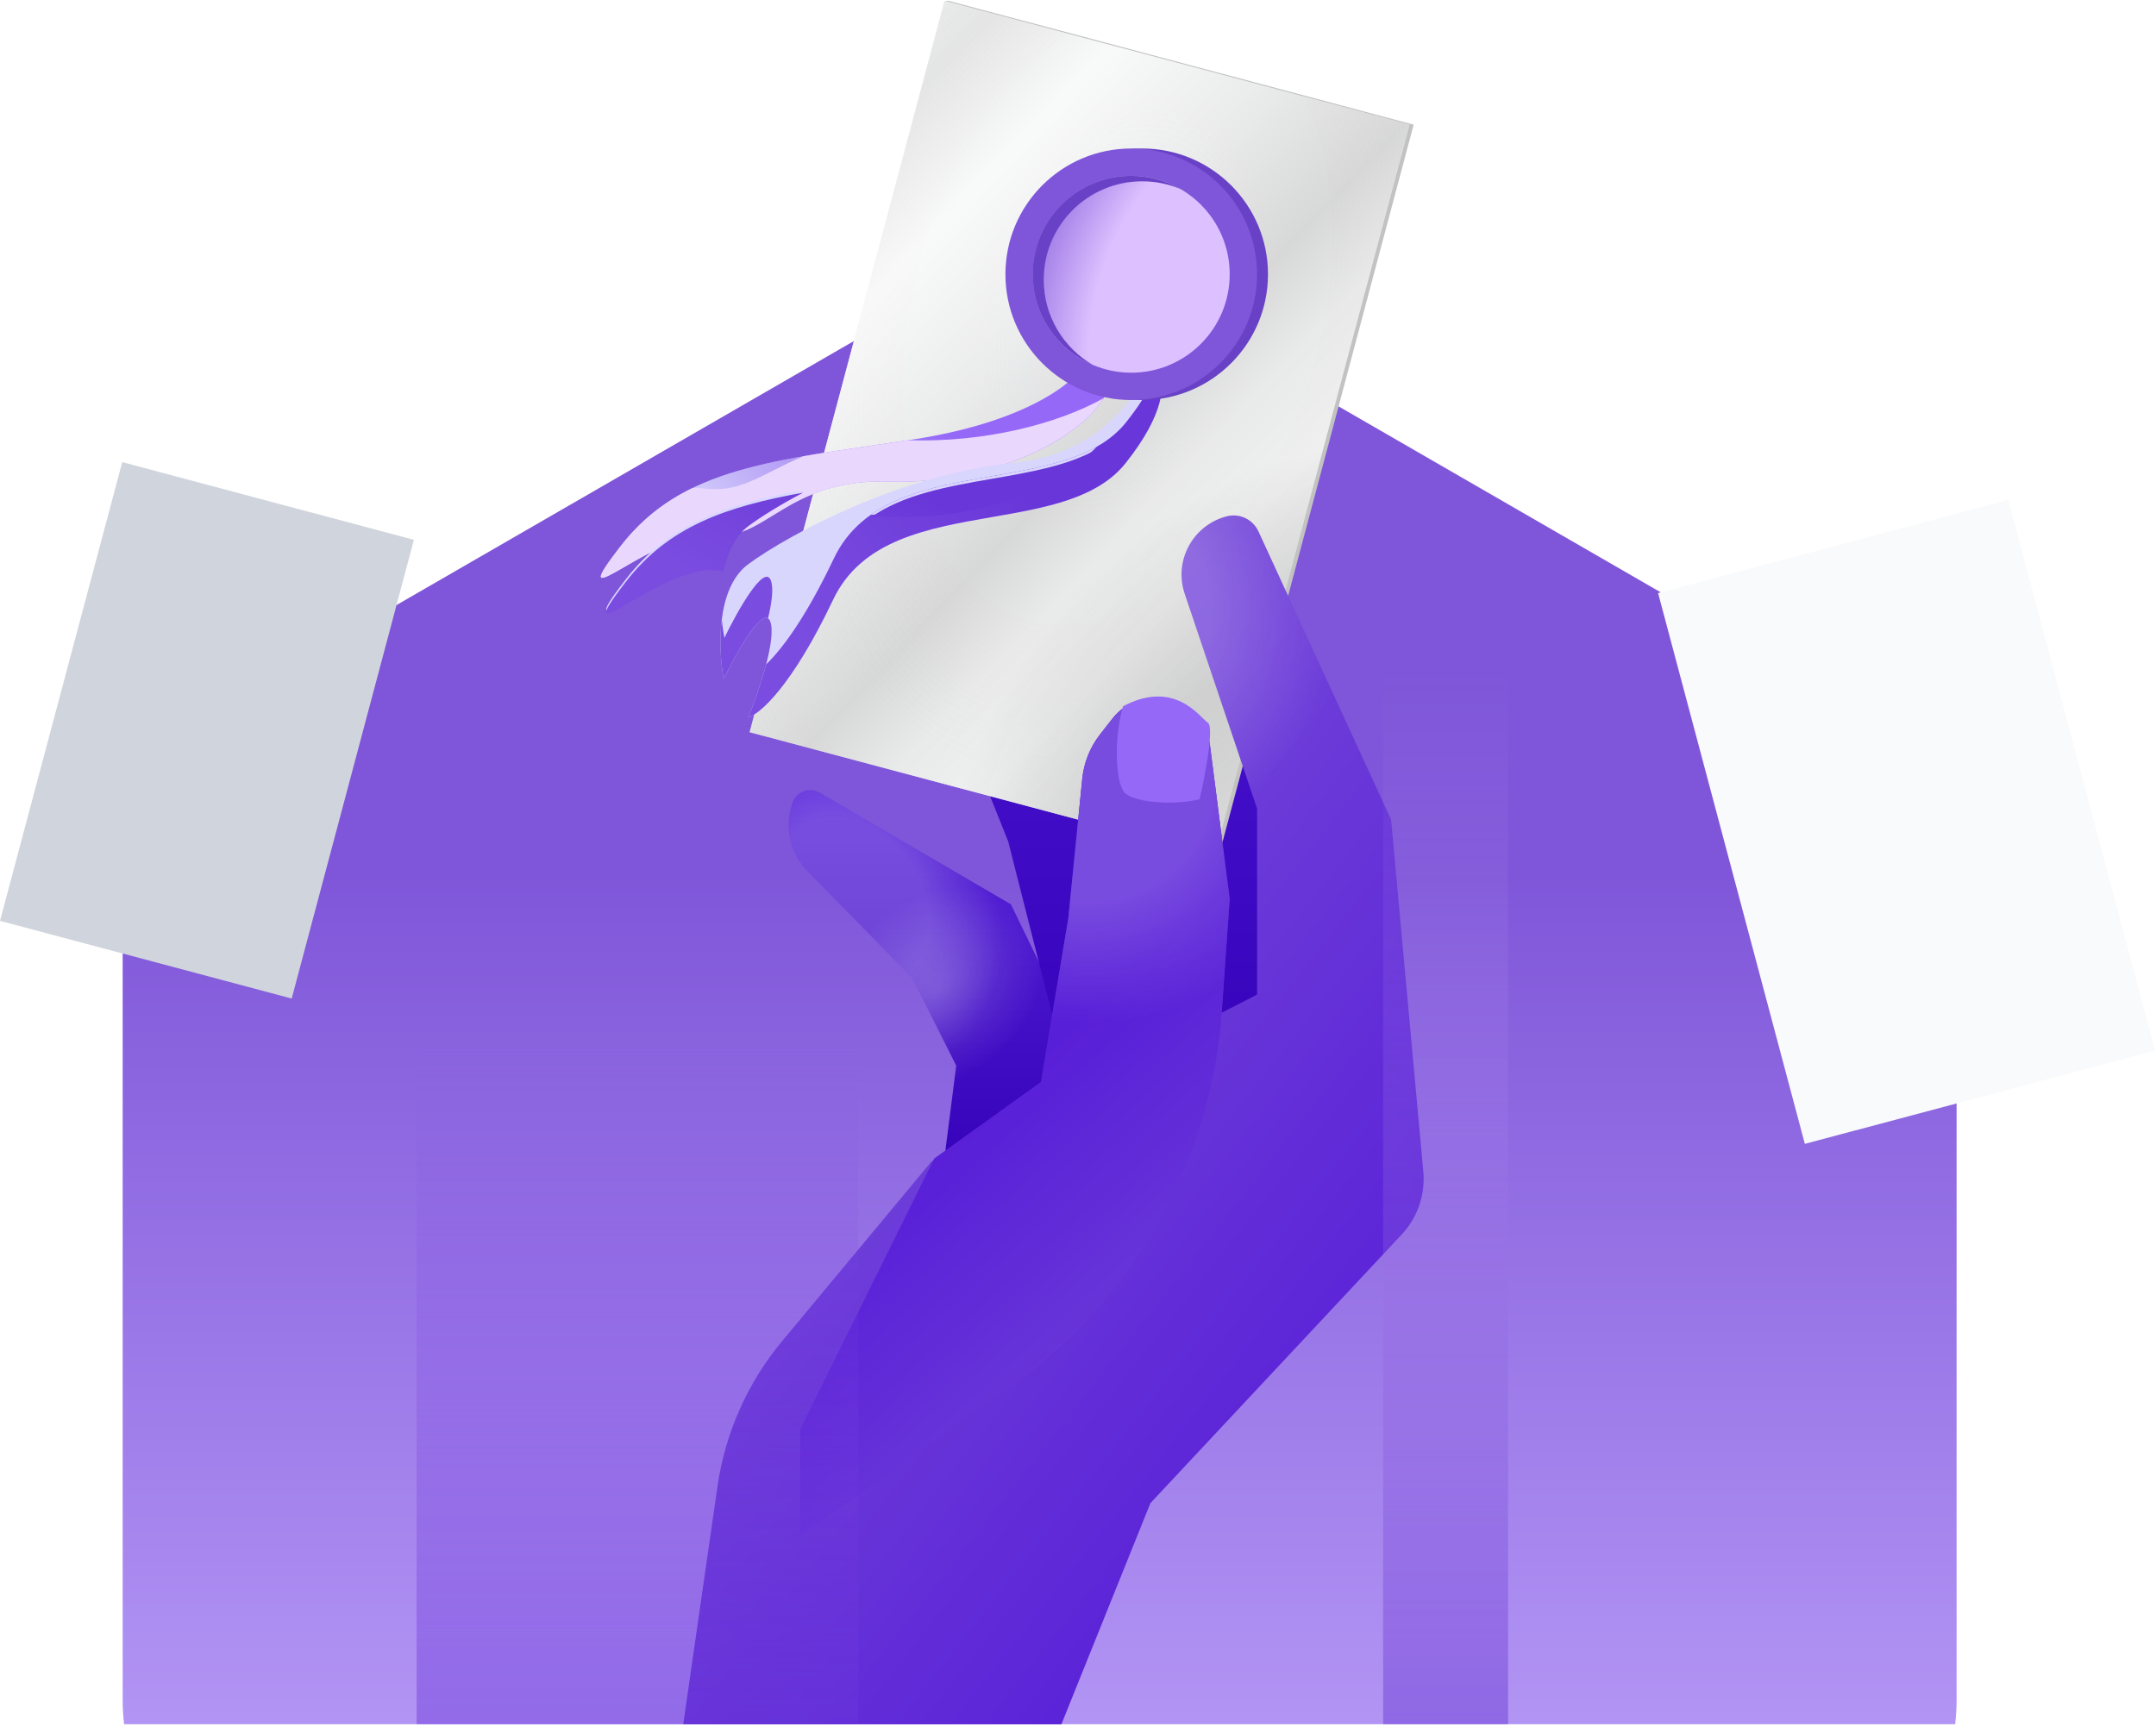
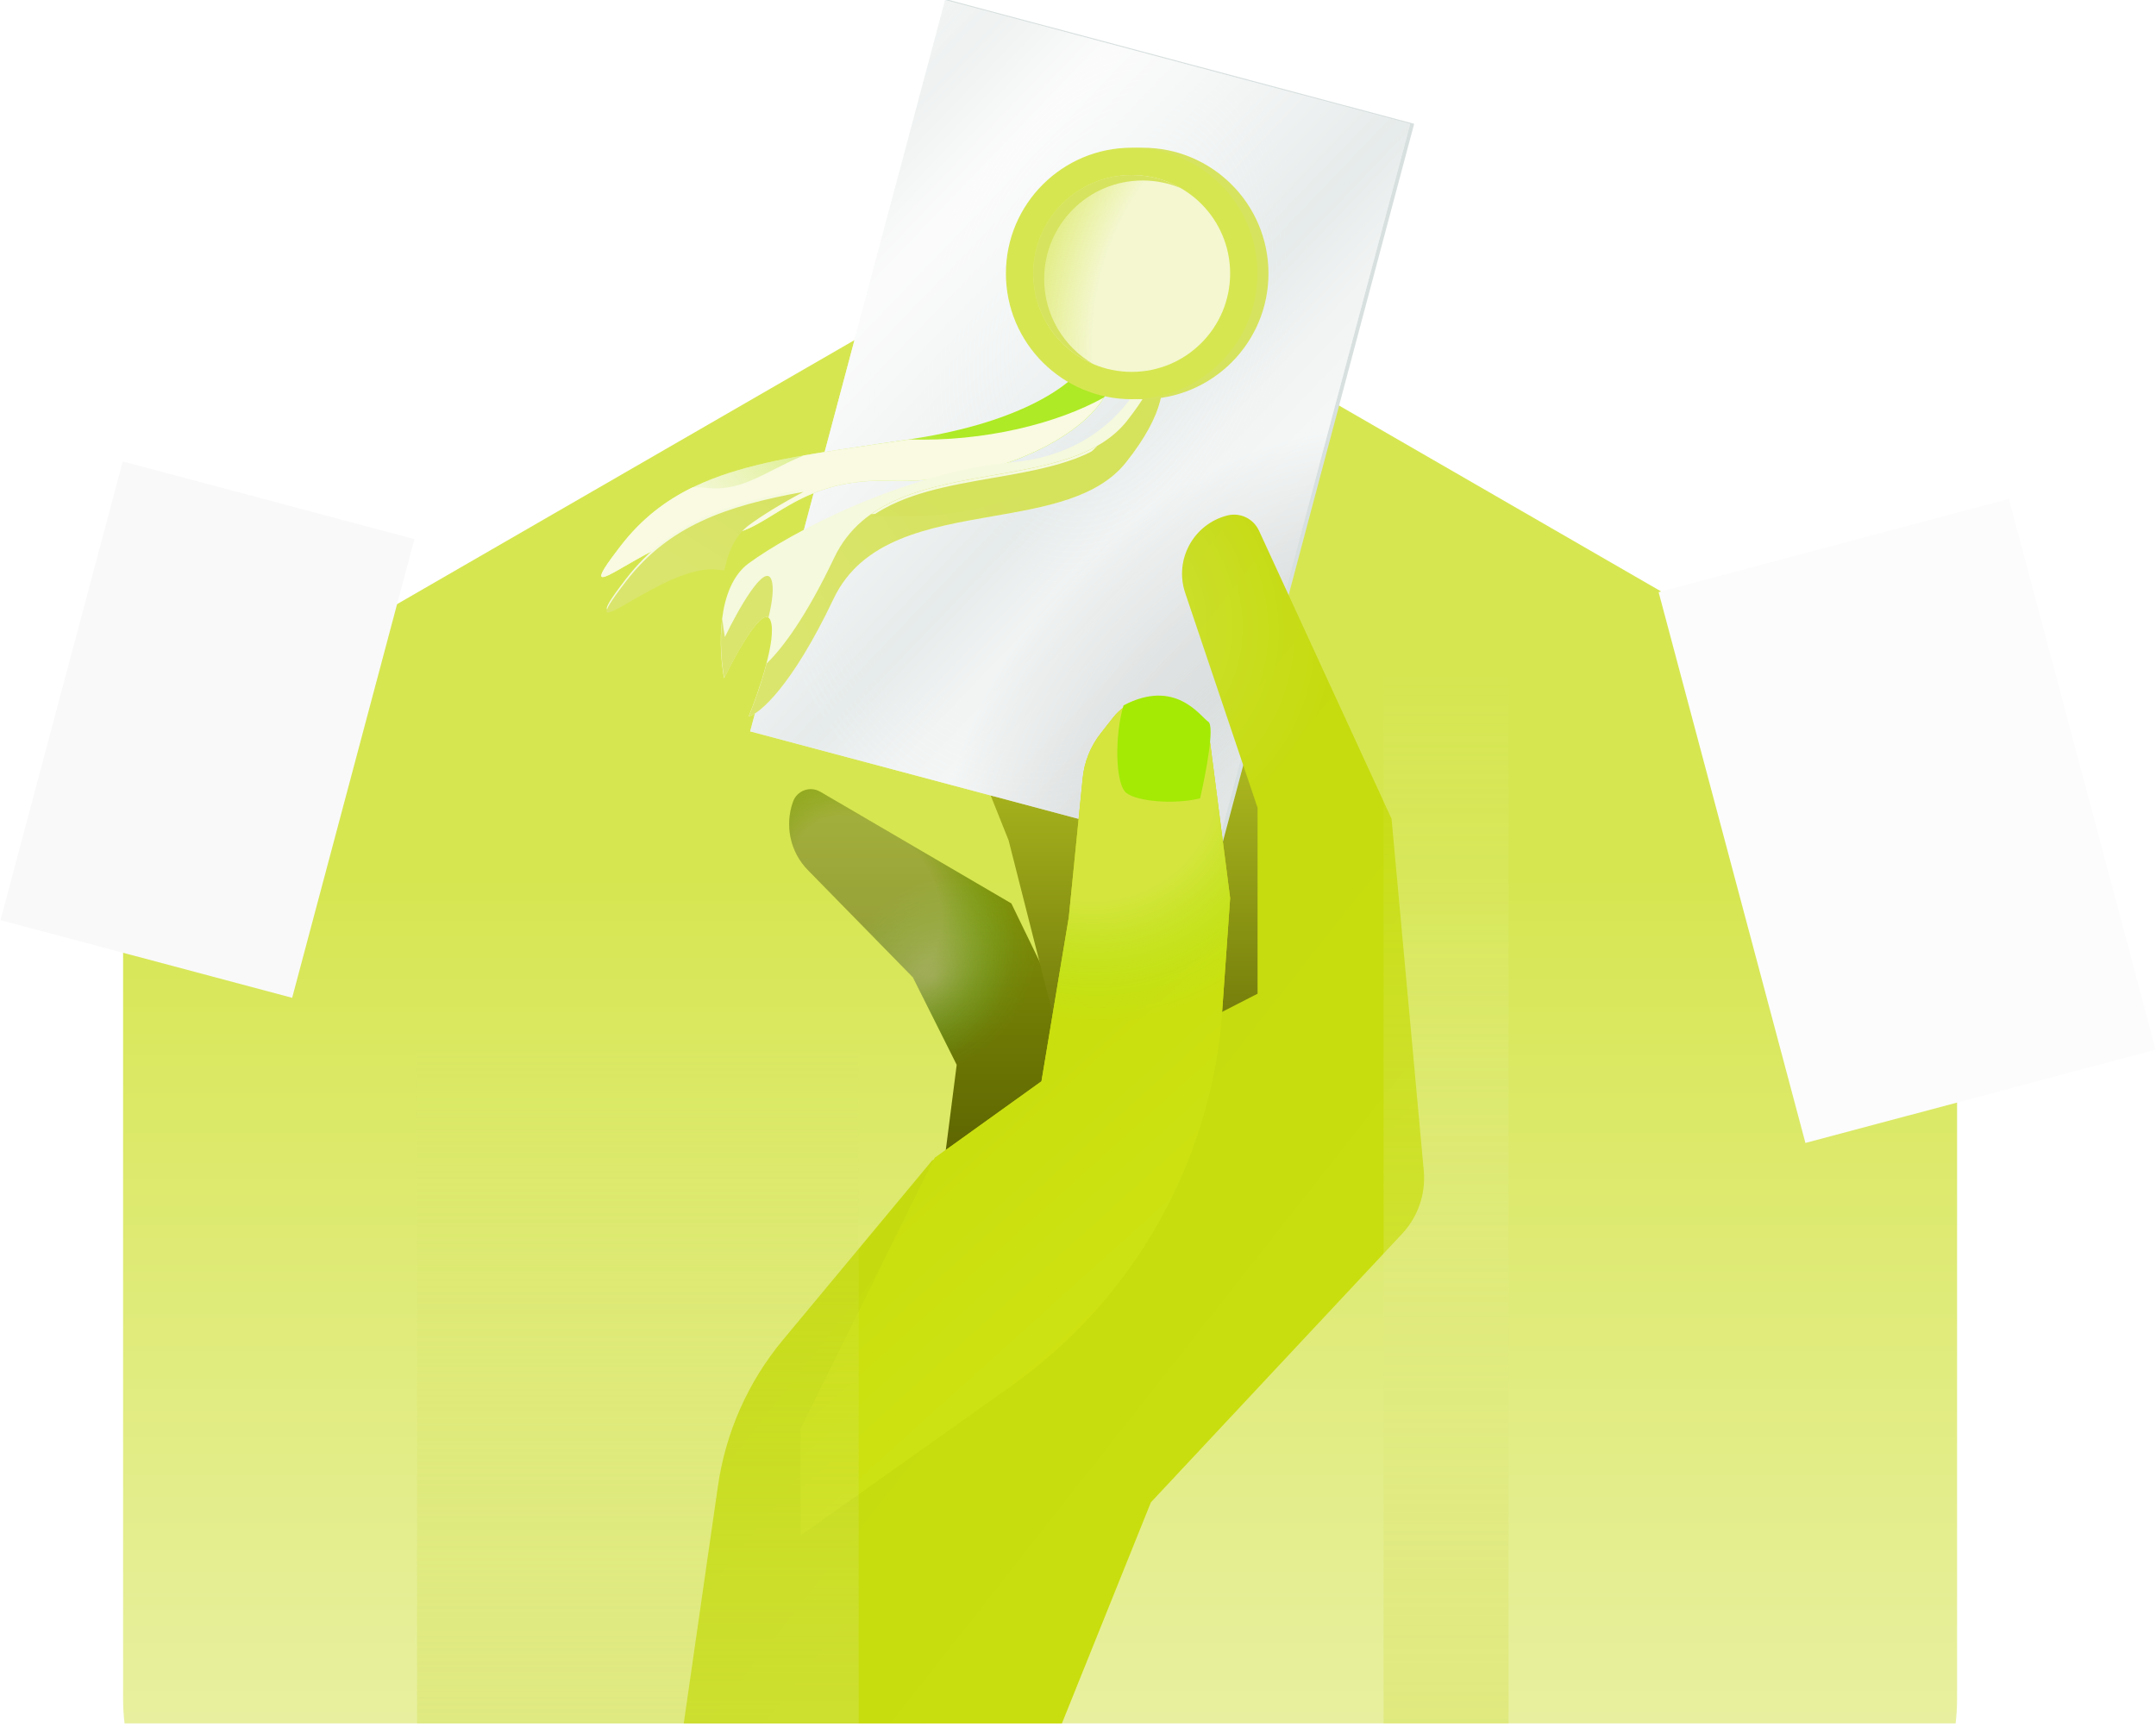
- <svg xmlns="http://www.w3.org/2000/svg" width="265" height="213" viewBox="0 0 265 213" fill="none">
-   <path fill-rule="evenodd" clip-rule="evenodd" d="M140.784 36.253C132.74 31.609 122.828 31.609 114.784 36.253L28.077 86.314C20.032 90.958 15.077 99.541 15.077 108.83V208.951C15.077 209.97 15.136 210.98 15.253 211.978H240.315C240.431 210.98 240.491 209.97 240.491 208.951V108.83C240.491 99.541 235.535 90.958 227.491 86.314L140.784 36.253Z" fill="url(#paint0_linear_4626_150245)" />
-   <path d="M117.532 131.015L115.515 146.814L135.011 133.368L124.255 111.182L100.764 97.454C99.518 96.726 97.917 97.304 97.424 98.66C96.36 101.588 97.07 104.867 99.25 107.092L112.153 120.258L117.532 131.015Z" fill="url(#paint1_linear_4626_150245)" />
-   <path d="M117.532 131.015L115.515 146.814L135.011 133.368L124.255 111.182L100.764 97.454C99.518 96.726 97.917 97.304 97.424 98.66C96.36 101.588 97.07 104.867 99.25 107.092L112.153 120.258L117.532 131.015Z" fill="url(#paint2_radial_4626_150245)" fill-opacity="0.2" />
-   <path d="M117.532 131.015L115.515 146.814L135.011 133.368L124.255 111.182L100.764 97.454C99.518 96.726 97.917 97.304 97.424 98.66C96.36 101.588 97.07 104.867 99.25 107.092L112.153 120.258L117.532 131.015Z" fill="url(#paint3_radial_4626_150245)" fill-opacity="0.2" />
-   <path d="M123.921 103.451L129.636 125.972L138.039 141.099L165.267 120.594L149.132 74.542L113.165 76.559L123.921 103.451Z" fill="url(#paint4_linear_4626_150245)" />
-   <path d="M116.601 0.102L173.757 15.327L149.807 105.239L92.651 90.014L116.189 0.104L116.601 0.102Z" fill="#C2C2C2" />
-   <rect x="116.091" y="0.104" width="59.149" height="93.047" transform="rotate(14.9158 116.091 0.104492)" fill="#F9FAFB" />
-   <rect x="116.091" y="0.104" width="59.149" height="93.047" transform="rotate(14.9158 116.091 0.104492)" fill="url(#paint5_radial_4626_150245)" fill-opacity="0.5" />
-   <rect x="116.091" y="0.104" width="59.149" height="93.047" transform="rotate(14.9158 116.091 0.104492)" fill="url(#paint6_radial_4626_150245)" fill-opacity="0.5" />
-   <rect x="116.091" y="0.104" width="59.149" height="93.047" transform="rotate(14.9158 116.091 0.104492)" fill="url(#paint7_linear_4626_150245)" fill-opacity="0.5" />
-   <rect width="44.548" height="70.078" transform="matrix(-0.966305 0.257399 0.257399 0.966305 246.847 61.4468)" fill="#F9FAFB" />
-   <rect x="15.023" y="56.815" width="37.102" height="58.364" transform="rotate(14.9158 15.0229 56.8154)" fill="#D0D5DD" />
-   <path d="M141.401 184.799L130.458 211.991H83.978L88.185 182.764C89.133 176.182 91.885 169.99 96.137 164.877L114.509 142.78L154.511 122.275V99.417L145.619 73.003C144.248 68.932 146.622 64.553 150.782 63.479C152.357 63.073 153.997 63.852 154.677 65.33L170.982 100.762L174.943 144.028C175.203 146.87 174.237 149.687 172.288 151.77L141.401 184.799Z" fill="url(#paint8_linear_4626_150245)" />
-   <path d="M141.4 184.799L130.307 212.363L84.327 211.449L88.235 182.906C89.149 176.234 91.916 169.952 96.221 164.774L114.508 142.78L154.51 122.275V99.417L145.618 73.003C144.247 68.932 146.621 64.553 150.781 63.479C152.356 63.073 153.996 63.852 154.676 65.33L170.981 100.762L174.942 144.028C175.202 146.87 174.236 149.687 172.287 151.77L141.4 184.799Z" fill="url(#paint9_radial_4626_150245)" fill-opacity="0.2" />
-   <path d="M151.146 110.51L150.177 124.286C148.875 142.803 139.344 159.763 124.205 170.504L98.371 188.832V175.722L114.842 142.444L127.952 133.032L131.313 112.863L133.024 95.752C133.224 93.754 133.987 91.855 135.224 90.275L136.74 88.337C138.351 86.278 141.008 85.338 143.555 85.926C146.299 86.559 148.359 88.834 148.718 91.627L151.146 110.51Z" fill="url(#paint10_linear_4626_150245)" />
-   <path d="M151.146 110.51L150.177 124.286C148.875 142.803 139.344 159.763 124.205 170.504L98.371 188.832V175.722L114.842 142.444L127.952 133.032L131.313 112.863L133.024 95.752C133.224 93.754 133.987 91.855 135.224 90.275L136.74 88.337C138.351 86.278 141.008 85.338 143.555 85.926C146.299 86.559 148.359 88.834 148.718 91.627L151.146 110.51Z" fill="url(#paint11_linear_4626_150245)" />
-   <path d="M151.146 110.51L150.177 124.286C148.875 142.803 139.344 159.763 124.205 170.504L98.371 188.832V175.722L114.842 142.444L127.952 133.032L131.313 112.863L133.024 95.752C133.224 93.754 133.987 91.855 135.224 90.275L136.74 88.337C138.351 86.278 141.008 85.338 143.555 85.926C146.299 86.559 148.359 88.834 148.718 91.627L151.146 110.51Z" fill="url(#paint12_radial_4626_150245)" fill-opacity="0.2" />
-   <path d="M138.372 97.587C137.027 96.511 136.917 90.528 138.038 86.83C144.425 83.469 147.449 88.175 148.458 88.847C149.265 89.385 148.122 95.346 147.449 98.259C144.312 99.044 139.717 98.663 138.372 97.587Z" fill="#9568F8" />
-   <path d="M112.121 54.047C125.793 51.973 131.824 47.179 133.13 45.042C134.91 43.956 138.03 42.962 136.28 47.671C134.092 53.557 122.105 59.621 109.32 59.207C96.536 58.792 94.176 66.688 87.506 65.782C80.836 64.877 68.671 76.998 76.254 67.186C83.837 57.373 95.032 56.64 112.121 54.047Z" fill="#D9D6FE" />
-   <path d="M112.121 54.047C125.793 51.973 131.824 47.179 133.13 45.042C134.91 43.956 138.03 42.962 136.28 47.671C134.092 53.557 122.105 59.621 109.32 59.207C96.536 58.792 94.176 66.688 87.506 65.782C80.836 64.877 68.671 76.998 76.254 67.186C83.837 57.373 95.032 56.64 112.121 54.047Z" fill="url(#paint13_linear_4626_150245)" />
-   <path fill-rule="evenodd" clip-rule="evenodd" d="M85.081 60.017C81.685 61.673 78.77 63.929 76.254 67.186C72.339 72.252 73.687 71.472 76.826 69.656C79.767 67.955 84.279 65.345 87.506 65.783C90.424 66.179 92.517 64.891 95.019 63.35C98.236 61.37 102.129 58.974 109.32 59.207C121.177 59.591 132.348 54.404 135.652 48.953C129.956 52.131 121.018 54.426 111.612 54.125C110.185 54.34 108.799 54.542 107.453 54.739C104.344 55.194 101.45 55.617 98.753 56.089C97.373 56.654 96.162 57.272 95.026 57.851C92.215 59.285 89.864 60.485 86.552 60.062C86.082 60.002 85.59 59.989 85.081 60.017Z" fill="#E9D7FE" />
-   <path d="M138.375 56.913C144.56 49.115 142.969 45.148 141.4 44.14C140.392 47.949 135.618 55.837 124.593 56.913C110.811 58.258 97.029 65.653 91.987 69.351C87.953 72.309 88.289 79.995 88.961 83.469C90.53 80.219 93.869 74.258 94.676 76.41C95.482 78.561 93.219 85.15 91.987 88.175C93.331 87.839 97.298 84.477 102.407 73.721C108.794 60.275 130.643 66.662 138.375 56.913Z" fill="#D9D6FE" />
-   <path fill-rule="evenodd" clip-rule="evenodd" d="M142.355 45.246C141.74 47.039 140.538 49.236 138.449 51.871C134.953 56.279 128.57 57.388 122.036 58.523C114.119 59.898 105.98 61.312 102.481 68.678C99.044 75.915 96.124 79.804 94.171 81.677C93.549 84.056 92.627 86.599 91.986 88.175C93.33 87.839 97.297 84.477 102.406 73.721C105.905 66.355 114.044 64.941 121.961 63.565C128.495 62.43 134.878 61.321 138.374 56.913C143.197 50.832 143.291 47.081 142.355 45.246ZM94.401 76.02C94.872 74.069 95.1 72.301 94.75 71.367C93.943 69.216 90.604 75.177 89.035 78.426C88.91 77.781 88.797 76.991 88.721 76.112C88.365 78.871 88.62 81.71 88.96 83.469C90.389 80.51 93.286 75.302 94.401 76.02Z" fill="url(#paint14_linear_4626_150245)" />
-   <path fill-rule="evenodd" clip-rule="evenodd" d="M98.712 60.248C89.197 61.969 82.188 64.404 76.921 71.219C73.007 76.284 74.355 75.504 77.494 73.689C80.435 71.988 84.948 69.378 88.174 69.816C88.451 69.853 88.721 69.876 88.984 69.884C89.435 67.633 90.358 65.553 92.055 64.309C93.567 63.2 95.864 61.759 98.712 60.248ZM107.02 63.298C111.088 60.424 116.611 59.465 122.03 58.523C126.705 57.711 131.303 56.912 134.821 54.909C130.351 59.591 120.436 63.578 109.988 63.24C108.93 63.206 107.944 63.228 107.02 63.298Z" fill="#D9D6FE" />
-   <path fill-rule="evenodd" clip-rule="evenodd" d="M98.703 60.571C89.188 62.292 82.179 64.727 76.913 71.542C72.998 76.608 74.347 75.828 77.485 74.012C80.426 72.311 84.939 69.701 88.165 70.139C88.442 70.177 88.712 70.199 88.975 70.207C89.426 67.956 90.35 65.876 92.046 64.632C93.558 63.523 95.855 62.082 98.703 60.571ZM107.012 63.621C111.079 60.747 116.602 59.788 122.021 58.847C126.696 58.034 131.294 57.236 134.812 55.232C130.343 59.914 120.427 63.902 109.979 63.563C108.921 63.529 107.935 63.551 107.012 63.621Z" fill="url(#paint15_linear_4626_150245)" />
-   <circle cx="140.389" cy="33.72" r="15.463" fill="#6941C6" />
-   <circle cx="139.043" cy="33.72" r="15.463" fill="#7F56D9" />
-   <circle cx="139.046" cy="33.719" r="12.101" fill="url(#paint16_radial_4626_150245)" />
-   <path fill-rule="evenodd" clip-rule="evenodd" d="M134.316 44.862C130.711 42.766 128.287 38.862 128.287 34.392C128.287 27.709 133.705 22.291 140.388 22.291C142.066 22.291 143.664 22.632 145.117 23.25C143.332 22.212 141.258 21.618 139.045 21.618C132.362 21.618 126.944 27.036 126.944 33.719C126.944 38.725 129.983 43.02 134.316 44.862Z" fill="#6941C6" />
-   <rect opacity="0.5" x="51.206" y="129.038" width="54.278" height="82.953" fill="url(#paint17_linear_4626_150245)" />
-   <rect opacity="0.5" x="170.003" y="82.953" width="15.362" height="129.038" fill="url(#paint18_linear_4626_150245)" />
+ <svg xmlns="http://www.w3.org/2000/svg" xmlns:xlink="http://www.w3.org/1999/xlink" id="Layer_1" data-name="Layer 1" viewBox="0 0 265 213">
  <defs>
-     <linearGradient id="paint0_linear_4626_150245" x1="127.784" y1="24.707" x2="127.784" y2="284.915" gradientUnits="userSpaceOnUse">
-       <stop offset="0.318" stop-color="#7F56D9" />
-       <stop offset="0.885" stop-color="#C7AEFF" />
-     </linearGradient>
-     <linearGradient id="paint1_linear_4626_150245" x1="115.347" y1="96.056" x2="115.347" y2="146.814" gradientUnits="userSpaceOnUse">
-       <stop stop-color="#5925DC" />
-       <stop offset="1" stop-color="#3400B7" />
-     </linearGradient>
-     <radialGradient id="paint2_radial_4626_150245" cx="0" cy="0" r="1" gradientUnits="userSpaceOnUse" gradientTransform="translate(115.347 121.435) rotate(-39.6601) scale(14.1909 10.9956)">
-       <stop stop-color="white" />
-       <stop offset="1" stop-color="#F8F8F8" stop-opacity="0" />
-     </radialGradient>
-     <radialGradient id="paint3_radial_4626_150245" cx="0" cy="0" r="1" gradientUnits="userSpaceOnUse" gradientTransform="translate(104.758 111.033) rotate(-123.69) scale(21.8159 16.9037)">
-       <stop offset="0.51" stop-color="white" />
-       <stop offset="1" stop-color="#F8F8F8" stop-opacity="0" />
-     </radialGradient>
-     <linearGradient id="paint4_linear_4626_150245" x1="139.216" y1="74.542" x2="139.216" y2="141.099" gradientUnits="userSpaceOnUse">
-       <stop stop-color="#4813CF" />
-       <stop offset="1" stop-color="#3400B7" />
-     </linearGradient>
-     <radialGradient id="paint5_radial_4626_150245" cx="0" cy="0" r="1" gradientUnits="userSpaceOnUse" gradientTransform="translate(146.511 31.6583) rotate(91.4073) scale(98.0742 62.3448)">
-       <stop stop-color="#F9FAFB" />
-       <stop offset="1" stop-color="#C6C6C6" stop-opacity="0" />
-     </radialGradient>
-     <radialGradient id="paint6_radial_4626_150245" cx="0" cy="0" r="1" gradientUnits="userSpaceOnUse" gradientTransform="translate(180.883 82.336) rotate(118.952) scale(60.1477 44.1037)">
-       <stop stop-color="#797979" />
-       <stop offset="0.786" stop-opacity="0" />
-     </radialGradient>
-     <linearGradient id="paint7_linear_4626_150245" x1="195.748" y1="59.854" x2="101.294" y2="7.647" gradientUnits="userSpaceOnUse">
-       <stop stop-color="white" />
-       <stop offset="0.151" stop-color="#DFDFDF" />
-       <stop offset="0.255" stop-color="#ECECEC" />
-       <stop offset="0.349" stop-color="#DFDFDF" />
-       <stop offset="0.438" stop-color="#BCBCBC" />
-       <stop offset="0.589" stop-color="#E3E3E3" />
-       <stop offset="0.74" stop-color="white" />
-       <stop offset="0.865" stop-color="#D7D7D7" />
-       <stop offset="1" stop-color="#F1F1F1" />
-     </linearGradient>
-     <linearGradient id="paint8_linear_4626_150245" x1="54.675" y1="101.621" x2="162.972" y2="186.838" gradientUnits="userSpaceOnUse">
-       <stop offset="0.099" stop-color="#7F56D9" />
-       <stop offset="1" stop-color="#581FD8" />
-     </linearGradient>
-     <radialGradient id="paint9_radial_4626_150245" cx="0" cy="0" r="1" gradientUnits="userSpaceOnUse" gradientTransform="translate(132.324 73.3848) rotate(-148.543) scale(33.4951 29.0663)">
-       <stop offset="0.51" stop-color="white" />
-       <stop offset="1" stop-color="#F8F8F8" stop-opacity="0" />
-     </radialGradient>
-     <linearGradient id="paint10_linear_4626_150245" x1="159.549" y1="179.607" x2="107.11" y2="121.454" gradientUnits="userSpaceOnUse">
-       <stop offset="0.135" stop-color="#7142D9" />
-       <stop offset="0.745" stop-color="#581FD8" />
-     </linearGradient>
-     <linearGradient id="paint11_linear_4626_150245" x1="159.549" y1="179.607" x2="107.11" y2="121.454" gradientUnits="userSpaceOnUse">
-       <stop offset="0.135" stop-color="#7142D9" />
-       <stop offset="0.745" stop-color="#581FD8" />
-     </linearGradient>
-     <radialGradient id="paint12_radial_4626_150245" cx="0" cy="0" r="1" gradientUnits="userSpaceOnUse" gradientTransform="translate(132.994 94.8981) rotate(-146.646) scale(31.7921 30.5201)">
-       <stop offset="0.51" stop-color="white" />
-       <stop offset="1" stop-color="#F8F8F8" stop-opacity="0" />
-     </radialGradient>
-     <linearGradient id="paint13_linear_4626_150245" x1="106.73" y1="41.668" x2="83.214" y2="61.82" gradientUnits="userSpaceOnUse">
-       <stop stop-color="#9568F8" />
-       <stop offset="1" stop-color="#7B4CE0" stop-opacity="0" />
-     </linearGradient>
-     <linearGradient id="paint14_linear_4626_150245" x1="115.685" y1="45.246" x2="88.624" y2="63.637" gradientUnits="userSpaceOnUse">
-       <stop stop-color="#6937D9" />
-       <stop offset="1" stop-color="#7B4CE0" />
-     </linearGradient>
-     <linearGradient id="paint15_linear_4626_150245" x1="104.659" y1="55.232" x2="92.397" y2="74.947" gradientUnits="userSpaceOnUse">
-       <stop stop-color="#6937D9" />
-       <stop offset="1" stop-color="#7B4CE0" />
-     </linearGradient>
-     <radialGradient id="paint16_radial_4626_150245" cx="0" cy="0" r="1" gradientUnits="userSpaceOnUse" gradientTransform="translate(167.955 44.0369) rotate(-162.759) scale(46.6449)">
-       <stop offset="0.732" stop-color="#DDC0FF" />
-       <stop offset="1" stop-color="#DDC0FF" stop-opacity="0" />
-     </radialGradient>
-     <linearGradient id="paint17_linear_4626_150245" x1="78.346" y1="129.038" x2="78.346" y2="268.317" gradientUnits="userSpaceOnUse">
-       <stop stop-color="#7B3FE4" stop-opacity="0" />
-       <stop offset="0.682" stop-color="#6733D9" />
-     </linearGradient>
-     <linearGradient id="paint18_linear_4626_150245" x1="177.684" y1="82.953" x2="177.684" y2="299.61" gradientUnits="userSpaceOnUse">
-       <stop stop-color="#DEC1FF" stop-opacity="0" />
-       <stop offset="0.682" stop-color="#5019CB" />
+     <style>
+       .cls-1 {
+         fill: url(#linear-gradient-8);
+       }
+ 
+       .cls-1, .cls-2, .cls-3, .cls-4, .cls-5, .cls-6, .cls-7, .cls-8, .cls-9, .cls-10, .cls-11, .cls-12, .cls-13, .cls-14, .cls-15, .cls-16, .cls-17, .cls-18, .cls-19, .cls-20, .cls-21, .cls-22, .cls-23, .cls-24, .cls-25, .cls-26, .cls-27, .cls-28 {
+         stroke-width: 0px;
+       }
+ 
+       .cls-1, .cls-4, .cls-9, .cls-13, .cls-17, .cls-22 {
+         fill-rule: evenodd;
+       }
+ 
+       .cls-2 {
+         fill: url(#linear-gradient-10);
+       }
+ 
+       .cls-2, .cls-3 {
+         isolation: isolate;
+         opacity: .5;
+       }
+ 
+       .cls-3 {
+         fill: url(#linear-gradient-11);
+       }
+ 
+       .cls-4 {
+         fill: url(#linear-gradient-9);
+       }
+ 
+       .cls-5 {
+         fill: url(#linear-gradient-6);
+       }
+ 
+       .cls-6 {
+         fill: #d8e0df;
+       }
+ 
+       .cls-7 {
+         fill: #d6e651;
+       }
+ 
+       .cls-8 {
+         fill: url(#linear-gradient-5);
+       }
+ 
+       .cls-9 {
+         fill: #f9fae1;
+       }
+ 
+       .cls-10 {
+         fill: url(#radial-gradient-2);
+       }
+ 
+       .cls-10, .cls-12, .cls-23, .cls-24 {
+         fill-opacity: .2;
+       }
+ 
+       .cls-11 {
+         fill: url(#radial-gradient-3);
+       }
+ 
+       .cls-11, .cls-25, .cls-27 {
+         fill-opacity: .5;
+       }
+ 
+       .cls-12 {
+         fill: url(#radial-gradient);
+       }
+ 
+       .cls-13 {
+         fill: url(#linear-gradient);
+       }
+ 
+       .cls-14 {
+         fill: url(#linear-gradient-2);
+       }
+ 
+       .cls-15, .cls-22 {
+         fill: #f5f9dd;
+       }
+ 
+       .cls-16 {
+         fill: url(#linear-gradient-7);
+       }
+ 
+       .cls-17, .cls-28 {
+         fill: #d6e35e;
+       }
+ 
+       .cls-18 {
+         fill: url(#radial-gradient-7);
+       }
+ 
+       .cls-19 {
+         fill: url(#linear-gradient-3);
+       }
+ 
+       .cls-20 {
+         fill: #a4ea05;
+       }
+ 
+       .cls-21 {
+         fill: #f9f9f9;
+       }
+ 
+       .cls-23 {
+         fill: url(#radial-gradient-5);
+       }
+ 
+       .cls-24 {
+         fill: url(#radial-gradient-6);
+       }
+ 
+       .cls-25 {
+         fill: url(#radial-gradient-4);
+       }
+ 
+       .cls-26 {
+         fill: #fcfcfc;
+       }
+ 
+       .cls-27 {
+         fill: url(#linear-gradient-4);
+       }
+     </style>
+     <linearGradient id="linear-gradient" x1="127.84" y1="189.4" x2="127.84" y2="-70.81" gradientTransform="translate(0 214) scale(1 -1)" gradientUnits="userSpaceOnUse">
+       <stop offset=".32" stop-color="#d6e651" />
+       <stop offset=".89" stop-color="#f0f4c1" />
+     </linearGradient>
+     <linearGradient id="linear-gradient-2" x1="116.03" y1="118.05" x2="116.03" y2="67.29" gradientTransform="translate(0 214) scale(1 -1)" gradientUnits="userSpaceOnUse">
+       <stop offset="0" stop-color="#90a00b" />
+       <stop offset="1" stop-color="#586000" />
+     </linearGradient>
+     <radialGradient id="radial-gradient" cx="-123.02" cy="345.43" fx="-123.02" fy="345.43" r="1" gradientTransform="translate(3883.54 1931.17) rotate(-39.66) scale(14.19 -11)" gradientUnits="userSpaceOnUse">
+       <stop offset="0" stop-color="#fff" />
+       <stop offset="1" stop-color="#4bfc4b" stop-opacity="0" />
+     </radialGradient>
+     <radialGradient id="radial-gradient-2" cx="-131.81" cy="361.83" fx="-131.81" fy="361.83" r="1" gradientTransform="translate(3598.8 -5674.31) rotate(-123.69) scale(21.82 -16.9)" gradientUnits="userSpaceOnUse">
+       <stop offset=".51" stop-color="#fff" />
+       <stop offset="1" stop-color="#4bfc4b" stop-opacity="0" />
+     </radialGradient>
+     <linearGradient id="linear-gradient-3" x1="139.27" y1="139.56" x2="139.27" y2="73" gradientTransform="translate(0 214) scale(1 -1)" gradientUnits="userSpaceOnUse">
+       <stop offset="0" stop-color="#cfdc2c" />
+       <stop offset="1" stop-color="#586000" />
+     </linearGradient>
+     <radialGradient id="radial-gradient-3" cx="-121.9" cy="365.57" fx="-121.9" fy="365.57" r="1" gradientTransform="translate(-11243.75 -23024.42) rotate(-178.59) scale(98.07 -62.34)" gradientUnits="userSpaceOnUse">
+       <stop offset="0" stop-color="#fcfcfc" />
+       <stop offset="1" stop-color="#dae2e1" stop-opacity="0" />
+     </radialGradient>
+     <radialGradient id="radial-gradient-4" cx="-122.63" cy="367.35" fx="-122.63" fy="367.35" r="1" gradientTransform="translate(1485.56 -17659.58) rotate(-151.05) scale(60.15 -44.1)" gradientUnits="userSpaceOnUse">
+       <stop offset="0" stop-color="#aabcb9" />
+       <stop offset=".79" stop-color="#000" stop-opacity="0" />
+     </radialGradient>
+     <linearGradient id="linear-gradient-4" x1="223.87" y1="179.87" x2="129.41" y2="232.07" gradientTransform="translate(-71.41 -127.33) rotate(90) scale(1 -1)" gradientUnits="userSpaceOnUse">
+       <stop offset="0" stop-color="#fff" />
+       <stop offset=".15" stop-color="#ebefef" />
+       <stop offset=".26" stop-color="#f3f6f6" />
+       <stop offset=".35" stop-color="#ebefef" />
+       <stop offset=".44" stop-color="#d4dedd" />
+       <stop offset=".59" stop-color="#edf1f1" />
+       <stop offset=".74" stop-color="#fff" />
+       <stop offset=".86" stop-color="#e5ebea" />
+       <stop offset="1" stop-color="#f6f8f8" />
+     </linearGradient>
+     <linearGradient id="linear-gradient-5" x1="61.57" y1="121.17" x2="169.87" y2="35.95" gradientTransform="translate(0 214) scale(1 -1)" gradientUnits="userSpaceOnUse">
+       <stop offset=".1" stop-color="#c2d80f" />
+       <stop offset="1" stop-color="#cadf0e" />
+     </linearGradient>
+     <radialGradient id="radial-gradient-5" cx="-128.45" cy="365.16" fx="-128.45" fy="365.16" r="1" gradientTransform="translate(2001.08 -11226.02) rotate(-148.54) scale(33.5 -29.07)" gradientUnits="userSpaceOnUse">
+       <stop offset="0" stop-color="#fff" />
+       <stop offset="1" stop-color="#fff" stop-opacity="0" />
+     </radialGradient>
+     <linearGradient id="linear-gradient-6" x1="159.78" y1="34.65" x2="107.34" y2="92.8" gradientTransform="translate(0 214) scale(1 -1)" gradientUnits="userSpaceOnUse">
+       <stop offset=".14" stop-color="#d0e415" />
+       <stop offset=".74" stop-color="#cadf0e" />
+     </linearGradient>
+     <radialGradient id="radial-gradient-6" cx="-128.81" cy="364.86" fx="-128.81" fy="364.86" r="1" gradientTransform="translate(2834.89 -11458.1) rotate(-146.65) scale(31.79 -30.52)" xlink:href="#radial-gradient-2" />
+     <linearGradient id="linear-gradient-7" x1="114.57" y1="163.35" x2="91.06" y2="143.2" gradientTransform="translate(0 214) scale(1 -1)" gradientUnits="userSpaceOnUse">
+       <stop offset="0" stop-color="#aeea25" />
+       <stop offset="1" stop-color="#dae56d" stop-opacity="0" />
+     </linearGradient>
+     <linearGradient id="linear-gradient-8" x1="124.73" y1="155.63" x2="97.67" y2="137.24" gradientTransform="translate(0 214) scale(1 -1)" gradientUnits="userSpaceOnUse">
+       <stop offset="0" stop-color="#d5e25c" />
+       <stop offset="1" stop-color="#dae56d" />
+     </linearGradient>
+     <linearGradient id="linear-gradient-9" x1="109.14" y1="156.12" x2="96.88" y2="136.4" xlink:href="#linear-gradient-8" />
+     <radialGradient id="radial-gradient-7" cx="-126.47" cy="365.27" fx="-126.47" fy="365.27" r="1" gradientTransform="translate(-416.04 -17976.74) rotate(-162.76) scale(46.64 -46.64)" gradientUnits="userSpaceOnUse">
+       <stop offset=".73" stop-color="#f4f7d0" />
+       <stop offset="1" stop-color="#f4f7d0" stop-opacity="0" />
+     </radialGradient>
+     <linearGradient id="linear-gradient-10" x1="78.4" y1="85.06" x2="78.4" y2="-54.21" gradientTransform="translate(0 214) scale(1 -1)" gradientUnits="userSpaceOnUse">
+       <stop offset="0" stop-color="#d8e467" stop-opacity="0" />
+       <stop offset=".68" stop-color="#d3e158" />
+     </linearGradient>
+     <linearGradient id="linear-gradient-11" x1="177.74" y1="131.15" x2="177.74" y2="-85.51" gradientTransform="translate(0 214) scale(1 -1)" gradientUnits="userSpaceOnUse">
+       <stop offset="0" stop-color="#f2f7d2" stop-opacity="0" />
+       <stop offset=".68" stop-color="#d1de42" />
    </linearGradient>
  </defs>
+   <path class="cls-13" d="m140.84,36.15c-8.04-4.64-17.96-4.64-26,0L28.13,86.21c-8.04,4.64-13,13.23-13,22.52v100.12c0,1.02.06,2.03.18,3.03h225.06c.12-1,.18-2.01.18-3.03v-100.12c0-9.29-4.96-17.87-13-22.52l-86.71-50.06Z" />
+   <path class="cls-14" d="m117.59,130.91l-2.02,15.8,19.5-13.45-10.76-22.19-23.49-13.73c-1.25-.73-2.85-.15-3.34,1.21-1.06,2.93-.35,6.21,1.83,8.43l12.9,13.17,5.38,10.76Z" />
+   <path class="cls-12" d="m117.59,130.91l-2.02,15.8,19.5-13.45-10.76-22.19-23.49-13.73c-1.25-.73-2.85-.15-3.34,1.21-1.06,2.93-.35,6.21,1.83,8.43l12.9,13.17,5.38,10.76Z" />
+   <path class="cls-10" d="m117.59,130.91l-2.02,15.8,19.5-13.45-10.76-22.19-23.49-13.73c-1.25-.73-2.85-.15-3.34,1.21-1.06,2.93-.35,6.21,1.83,8.43l12.9,13.17,5.38,10.76Z" />
+   <path class="cls-19" d="m123.98,103.35l5.72,22.52,8.4,15.13,27.23-20.5-16.13-46.05-35.97,2.02,10.76,26.89Z" />
+   <path class="cls-6" d="m116.66,0l57.16,15.22-23.95,89.91-57.16-15.22L116.25,0h.41Z" />
+   <rect class="cls-26" x="86.23" y="23" width="93.05" height="59.15" transform="translate(47.78 167.32) rotate(-75.08)" />
+   <rect class="cls-11" x="86.23" y="23" width="93.05" height="59.15" transform="translate(47.78 167.32) rotate(-75.08)" />
+   <rect class="cls-25" x="86.23" y="23" width="93.05" height="59.15" transform="translate(47.78 167.32) rotate(-75.08)" />
+   <rect class="cls-27" x="86.23" y="23" width="93.05" height="59.15" transform="translate(47.78 167.32) rotate(-75.08)" />
+   <rect class="cls-26" x="212.13" y="65.9" width="44.55" height="70.08" transform="translate(-18.08 63.74) rotate(-14.92)" />
+   <rect class="cls-21" x="-3.69" y="71.14" width="58.36" height="37.1" transform="translate(-67.73 91.24) rotate(-75.08)" />
+   <path class="cls-8" d="m141.46,184.7l-10.94,27.19h-46.48l4.21-29.23c.95-6.58,3.7-12.77,7.95-17.89l18.37-22.1,40-20.5v-22.86l-8.89-26.41c-1.37-4.07,1-8.45,5.16-9.52,1.57-.41,3.21.37,3.9,1.85l16.3,35.43,3.96,43.27c.26,2.84-.71,5.66-2.65,7.74l-30.89,33.03Z" />
+   <path class="cls-23" d="m141.46,184.7l-11.09,27.56-45.98-.91,3.91-28.54c.91-6.67,3.68-12.95,7.99-18.13l18.29-21.99,40-20.5v-22.86l-8.89-26.41c-1.37-4.07,1-8.45,5.16-9.52,1.57-.41,3.21.37,3.89,1.85l16.31,35.43,3.96,43.27c.26,2.84-.71,5.66-2.65,7.74l-30.89,33.03Z" />
+   <path class="cls-5" d="m151.2,110.41l-.97,13.78c-1.3,18.52-10.83,35.48-25.97,46.22l-25.83,18.33v-13.11l16.47-33.28,13.11-9.41,3.36-20.17,1.71-17.11c.2-2,.96-3.9,2.2-5.48l1.52-1.94c1.61-2.06,4.27-3,6.81-2.41,2.74.63,4.8,2.91,5.16,5.7l2.43,18.88Z" />
+   <path class="cls-5" d="m151.2,110.41l-.97,13.78c-1.3,18.52-10.83,35.48-25.97,46.22l-25.83,18.33v-13.11l16.47-33.28,13.11-9.41,3.36-20.17,1.71-17.11c.2-2,.96-3.9,2.2-5.48l1.52-1.94c1.61-2.06,4.27-3,6.81-2.41,2.74.63,4.8,2.91,5.16,5.7l2.43,18.88Z" />
+   <path class="cls-24" d="m151.2,110.41l-.97,13.78c-1.3,18.52-10.83,35.48-25.97,46.22l-25.83,18.33v-13.11l16.47-33.28,13.11-9.41,3.36-20.17,1.71-17.11c.2-2,.96-3.9,2.2-5.48l1.52-1.94c1.61-2.06,4.27-3,6.81-2.41,2.74.63,4.8,2.91,5.16,5.7l2.43,18.88Z" />
+   <path class="cls-20" d="m138.43,97.48c-1.35-1.08-1.45-7.06-.33-10.76,6.39-3.36,9.41,1.34,10.42,2.02.81.54-.34,6.5-1.01,9.41-3.14.78-7.73.4-9.08-.67Z" />
+   <path class="cls-15" d="m112.18,53.95c13.67-2.07,19.7-6.87,21.01-9.01,1.78-1.09,4.9-2.08,3.15,2.63-2.19,5.89-14.17,11.95-26.96,11.54-12.78-.41-15.14,7.48-21.81,6.58-6.67-.91-18.84,11.22-11.25,1.4s18.78-10.55,35.87-13.14Z" />
+   <path class="cls-16" d="m112.18,53.95c13.67-2.07,19.7-6.87,21.01-9.01,1.78-1.09,4.9-2.08,3.15,2.63-2.19,5.89-14.17,11.95-26.96,11.54-12.78-.41-15.14,7.48-21.81,6.58-6.67-.91-18.84,11.22-11.25,1.4s18.78-10.55,35.87-13.14Z" />
+   <path class="cls-9" d="m85.14,59.91c-3.4,1.66-6.31,3.91-8.83,7.17-3.92,5.07-2.57,4.29.57,2.47,2.94-1.7,7.45-4.31,10.68-3.87,2.92.4,5.01-.89,7.51-2.43,3.22-1.98,7.11-4.38,14.3-4.14,11.86.38,23.03-4.8,26.33-10.25-5.7,3.18-14.63,5.47-24.04,5.17-1.43.22-2.81.42-4.16.61-3.11.45-6,.88-8.7,1.35-1.38.56-2.59,1.18-3.73,1.76-2.81,1.43-5.16,2.63-8.47,2.21-.47-.06-.96-.07-1.47-.05Z" />
+   <path class="cls-15" d="m138.43,56.81c6.18-7.8,4.59-11.77,3.02-12.77-1.01,3.81-5.78,11.7-16.81,12.77-13.78,1.34-27.56,8.74-32.61,12.44-4.03,2.96-3.7,10.64-3.03,14.12,1.57-3.25,4.91-9.21,5.71-7.06.81,2.15-1.46,8.74-2.69,11.77,1.34-.34,5.31-3.7,10.42-14.45,6.39-13.45,28.24-7.06,35.97-16.81Z" />
+   <path class="cls-1" d="m142.41,45.14c-.61,1.79-1.82,3.99-3.91,6.63-3.5,4.41-9.88,5.52-16.41,6.65-7.92,1.38-16.06,2.79-19.56,10.16-3.44,7.24-6.36,11.13-8.31,13-.62,2.38-1.54,4.92-2.19,6.5,1.34-.34,5.31-3.7,10.42-14.45,3.5-7.37,11.64-8.78,19.56-10.16,6.53-1.14,12.92-2.24,16.41-6.65,4.82-6.08,4.92-9.83,3.98-11.67Zm-47.95,30.77c.47-1.95.7-3.72.35-4.65-.81-2.15-4.15,3.81-5.71,7.06-.12-.65-.24-1.44-.31-2.31-.36,2.76-.1,5.6.24,7.36,1.43-2.96,4.33-8.17,5.44-7.45Z" />
+   <path class="cls-22" d="m98.77,60.15c-9.52,1.72-16.52,4.16-21.79,10.97-3.91,5.07-2.57,4.29.57,2.47,2.94-1.7,7.45-4.31,10.68-3.87.28.04.55.06.81.07.45-2.25,1.37-4.33,3.07-5.58,1.51-1.11,3.81-2.55,6.66-4.06Zm8.31,3.05c4.07-2.87,9.59-3.83,15.01-4.77,4.68-.81,9.27-1.61,12.79-3.61-4.47,4.68-14.39,8.67-24.83,8.33-1.06-.03-2.04-.01-2.97.06Z" />
+   <path class="cls-4" d="m98.76,60.47c-9.52,1.72-16.52,4.16-21.79,10.97-3.91,5.07-2.57,4.29.57,2.47,2.94-1.7,7.45-4.31,10.68-3.87.28.04.55.06.81.07.45-2.25,1.37-4.33,3.07-5.58,1.51-1.11,3.81-2.55,6.66-4.06Zm8.31,3.05c4.07-2.87,9.59-3.83,15.01-4.77,4.67-.81,9.27-1.61,12.79-3.61-4.47,4.68-14.38,8.67-24.83,8.33-1.06-.03-2.04-.01-2.97.06Z" />
+   <circle class="cls-28" cx="140.45" cy="33.62" r="15.46" />
+   <circle class="cls-7" cx="139.1" cy="33.62" r="15.46" />
+   <circle class="cls-18" cx="139.1" cy="33.62" r="12.1" />
+   <path class="cls-17" d="m134.37,44.76c-3.6-2.1-6.03-6-6.03-10.47,0-6.68,5.42-12.1,12.1-12.1,1.68,0,3.28.34,4.73.96-1.79-1.04-3.86-1.63-6.07-1.63-6.68,0-12.1,5.42-12.1,12.1,0,5.01,3.04,9.3,7.37,11.14Z" />
+   <rect class="cls-2" x="51.26" y="128.94" width="54.28" height="82.95" />
+   <rect class="cls-3" x="170.06" y="82.85" width="15.36" height="129.04" />
</svg>
